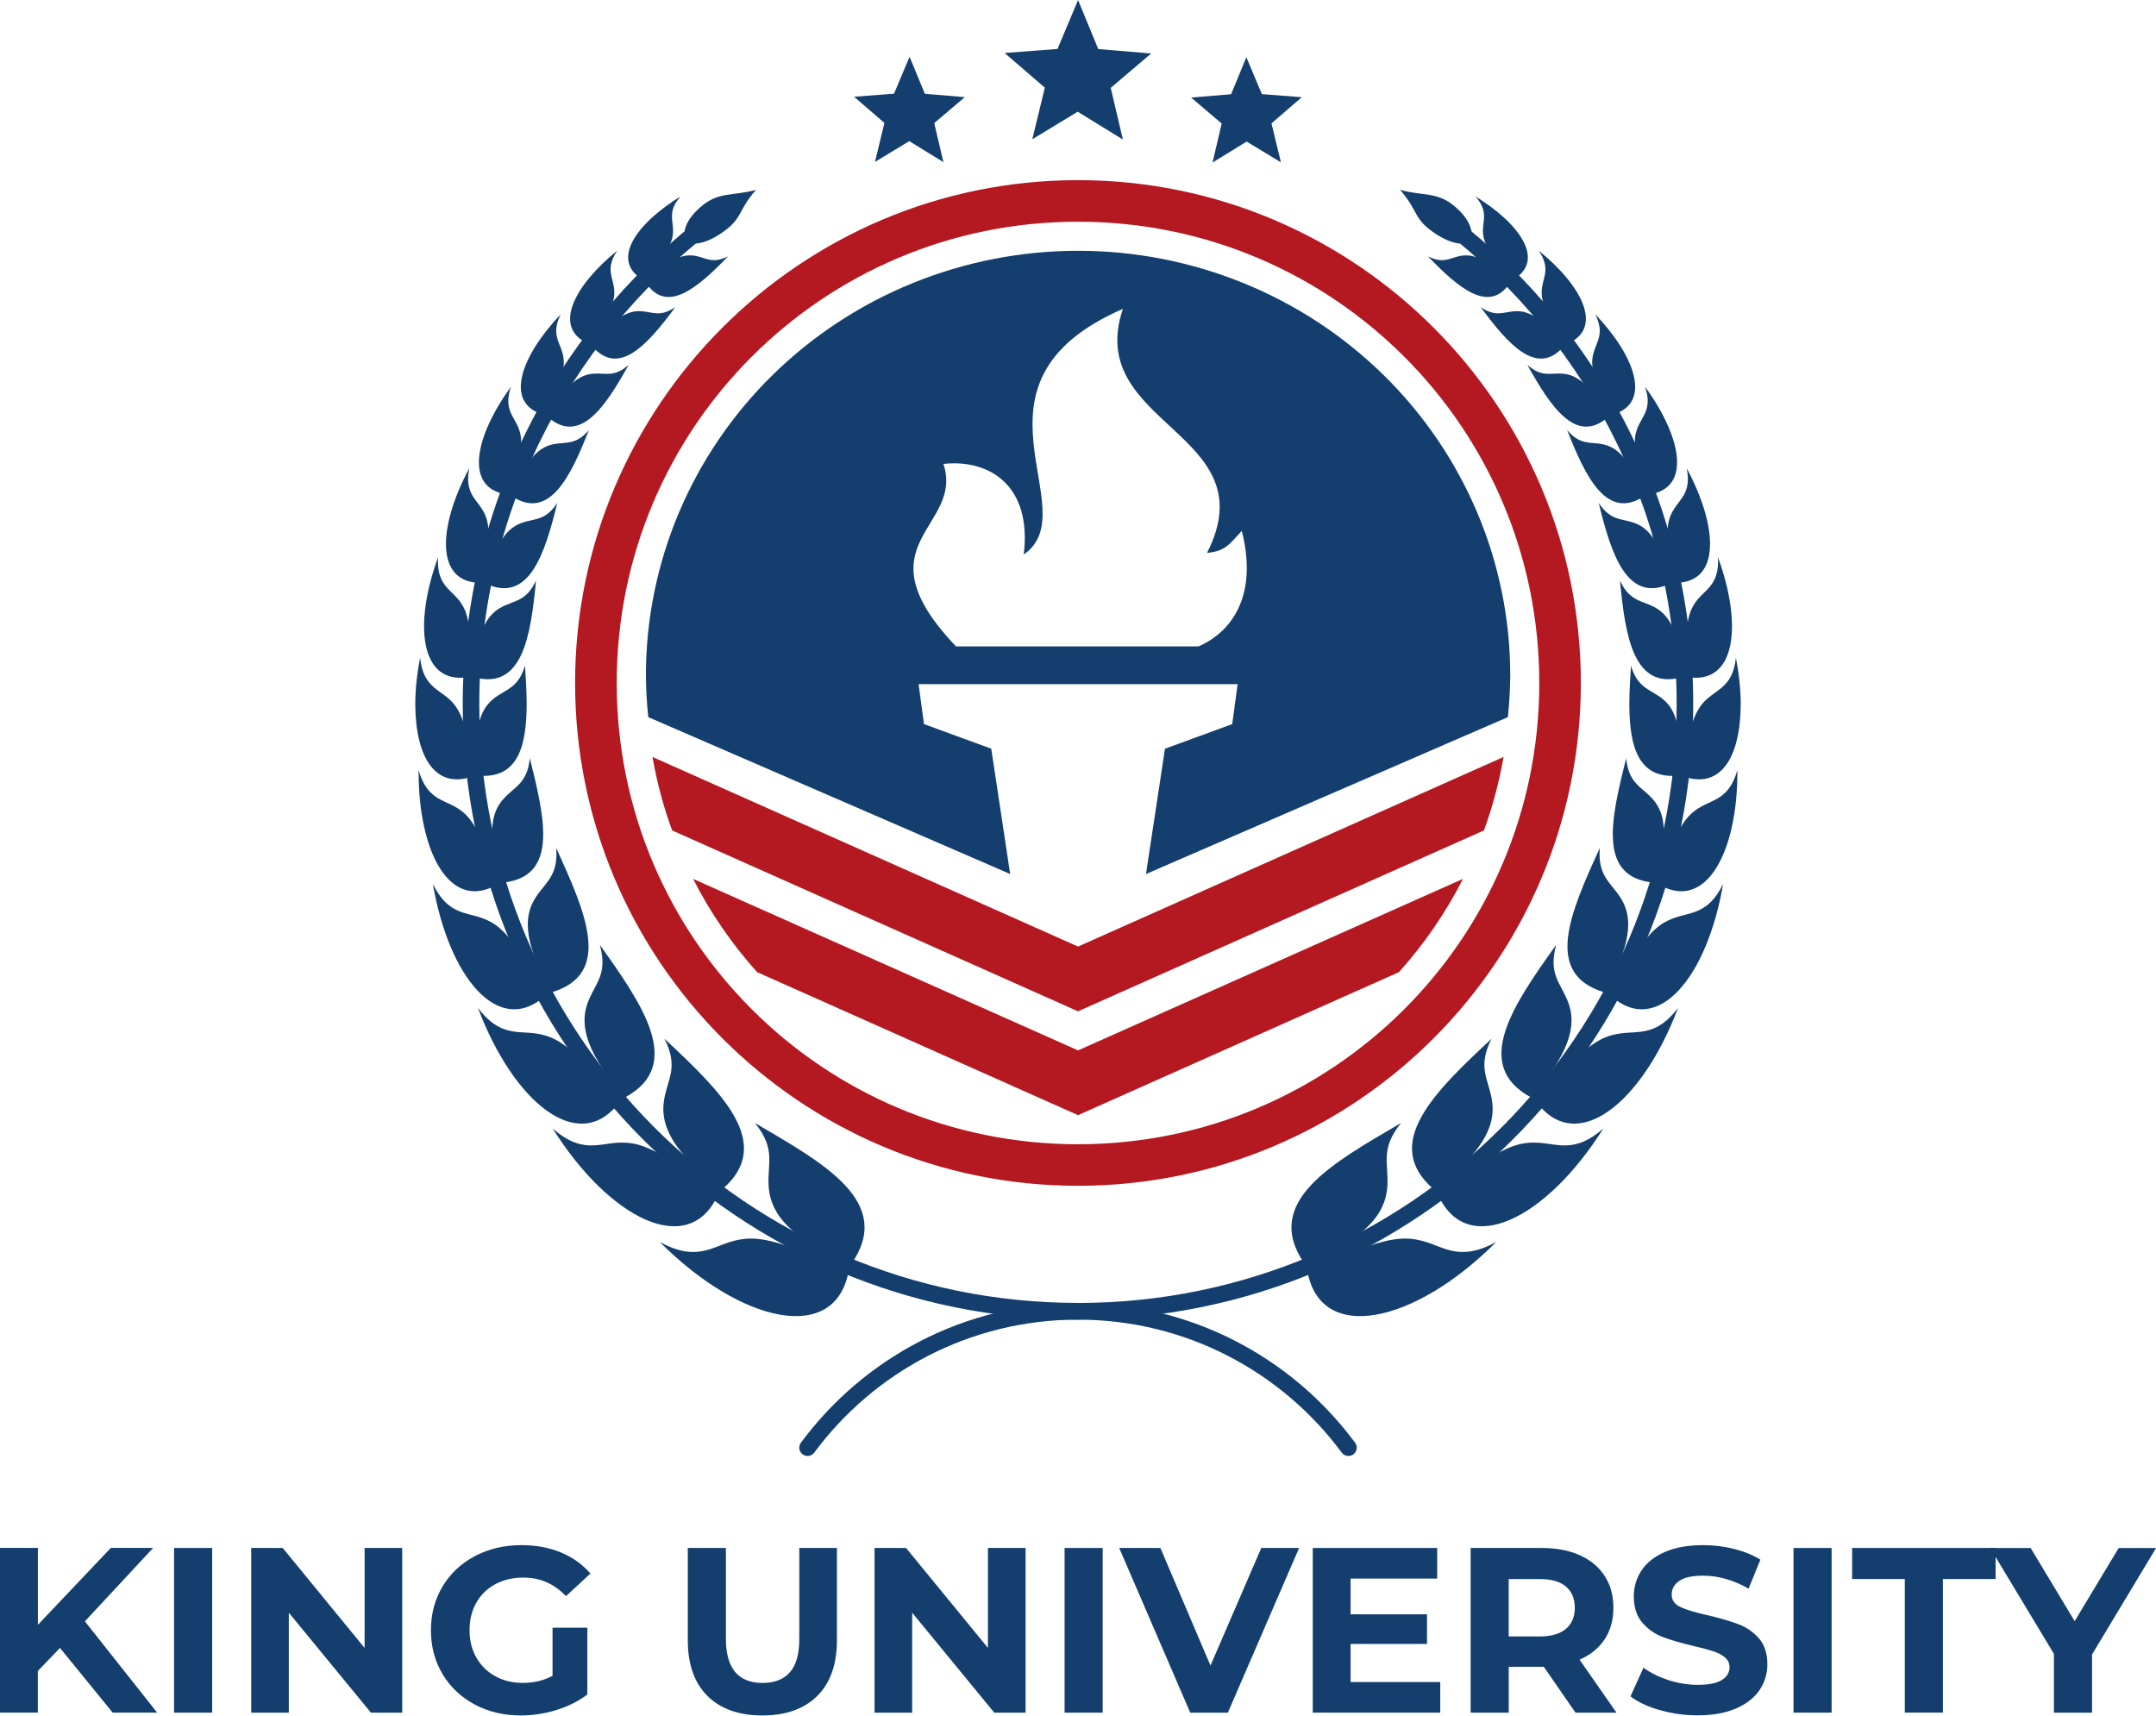
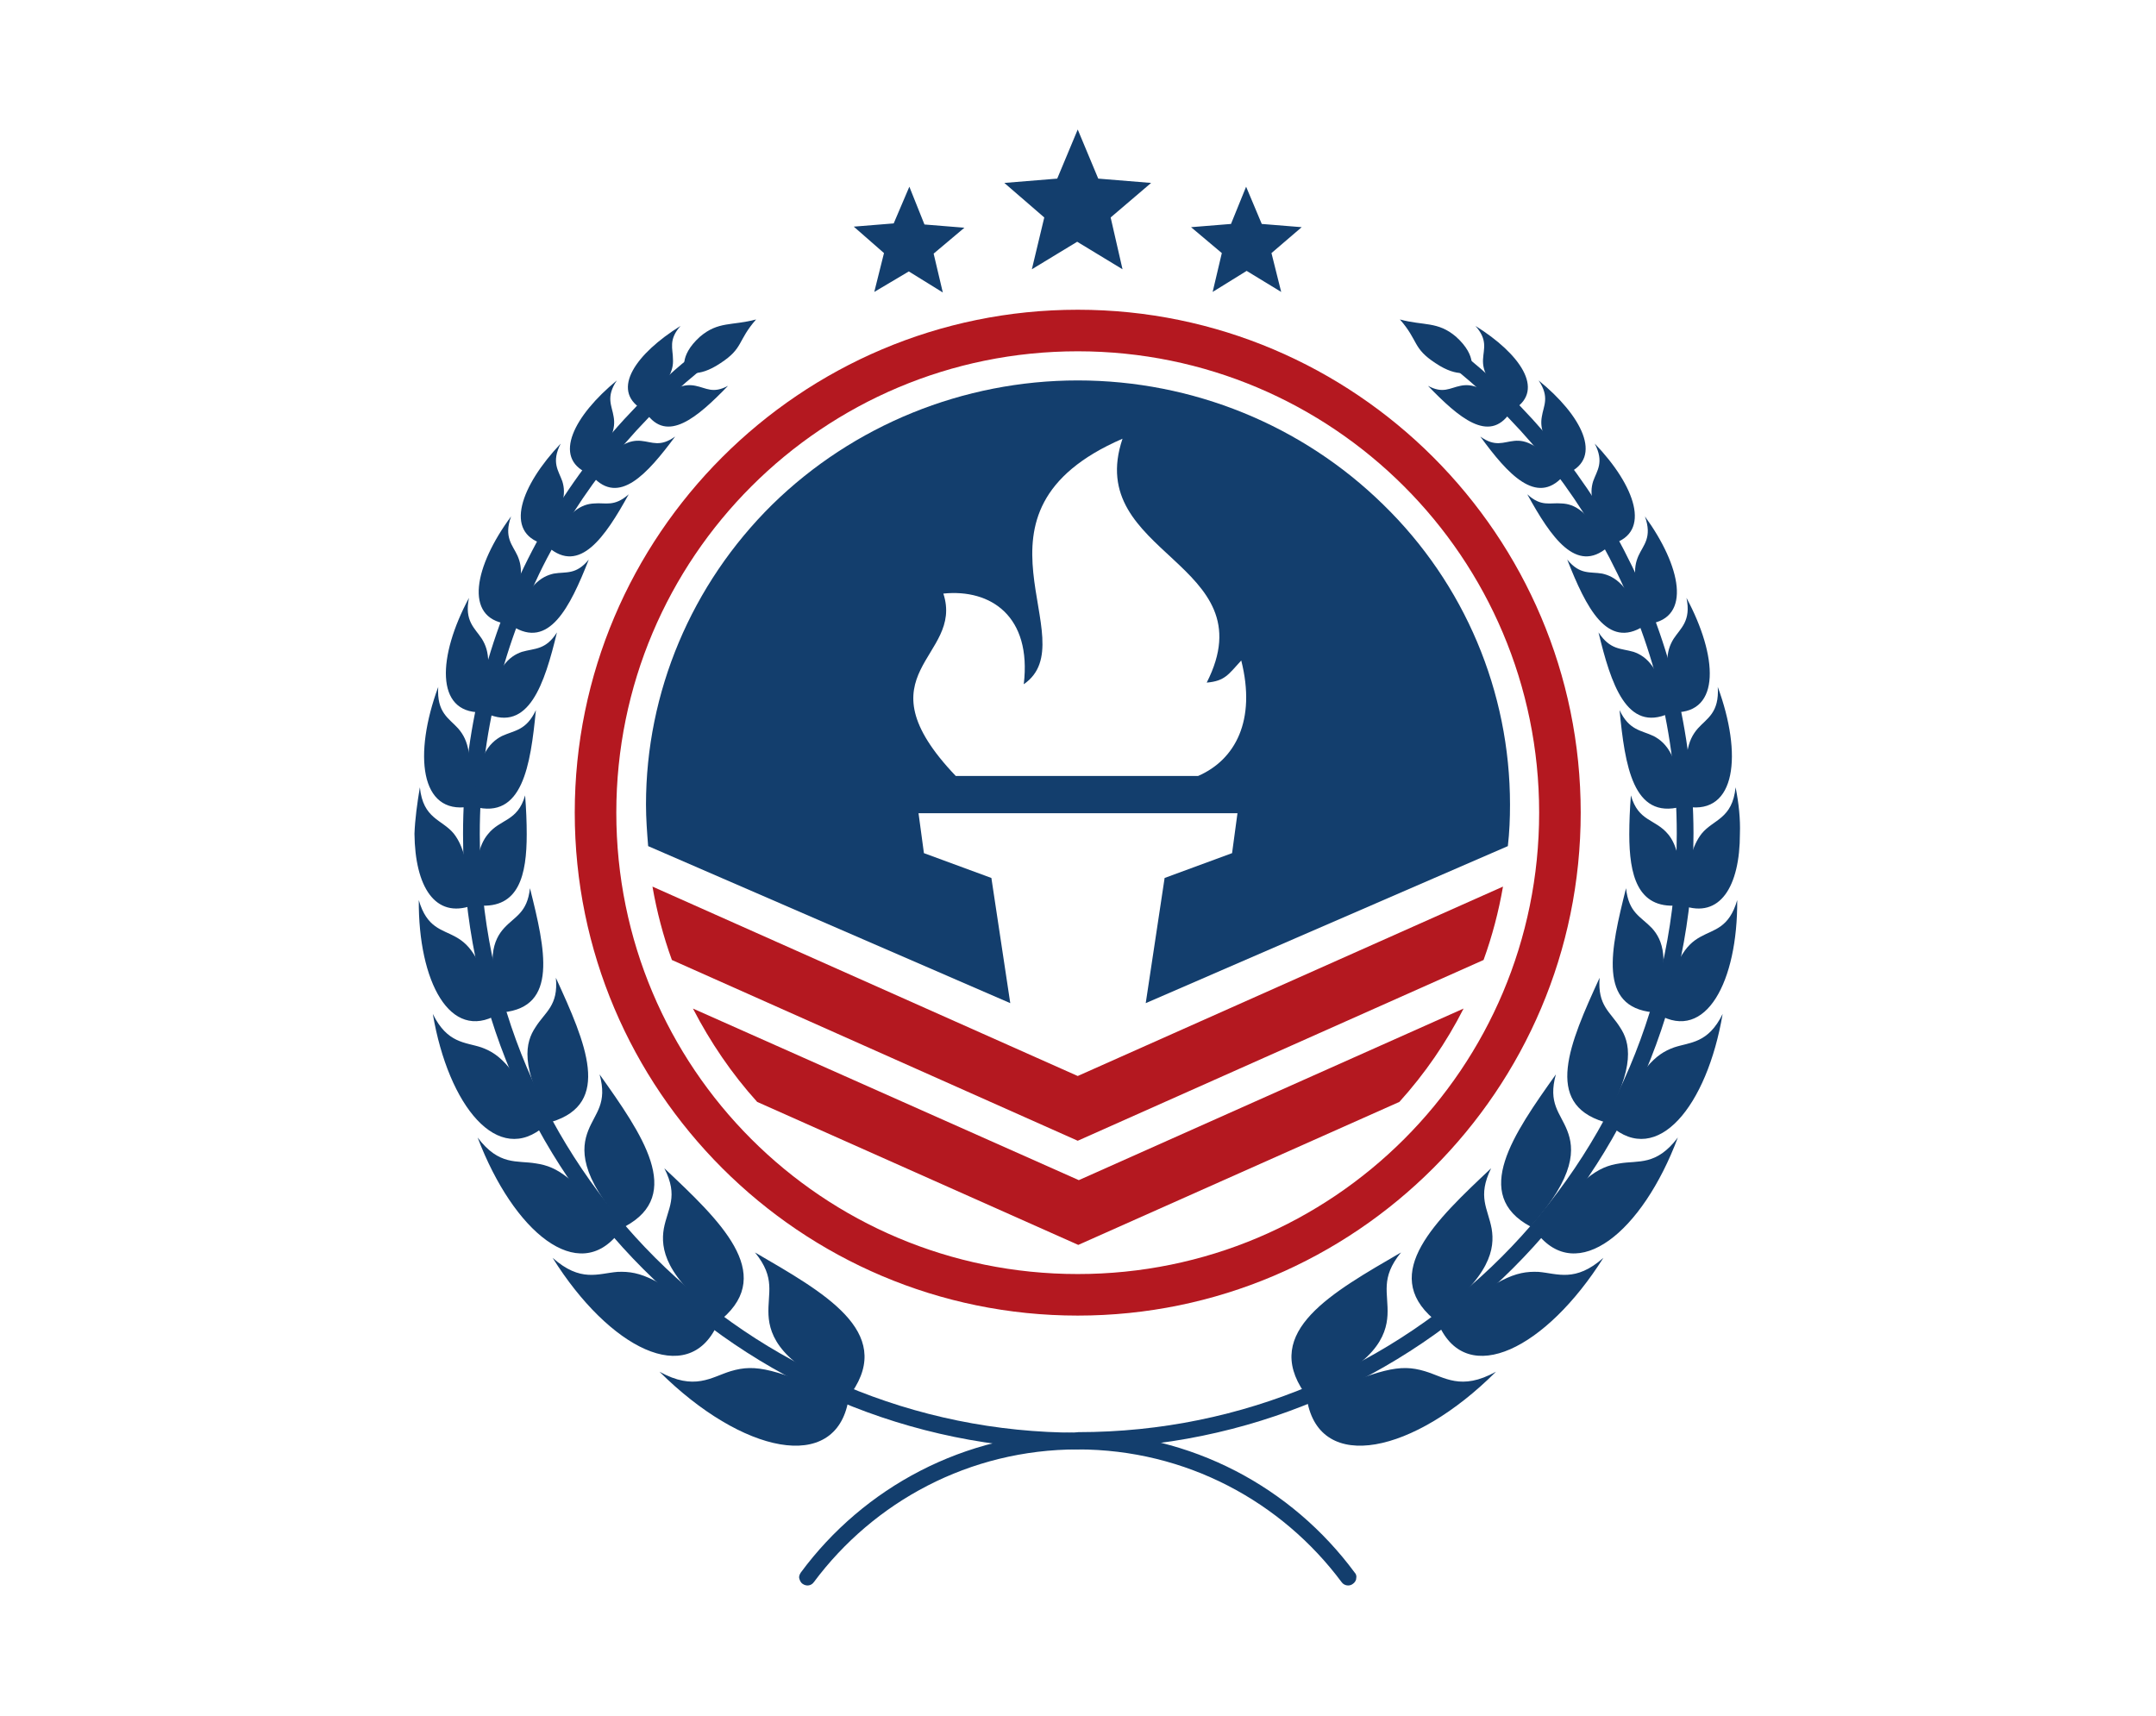
- <svg xmlns="http://www.w3.org/2000/svg" id="Layer_1" data-name="Layer 1" width="399.45" height="317.86" viewBox="0 0 399.45 317.86">
+ <svg xmlns="http://www.w3.org/2000/svg" version="1.1" id="Layer_1" x="0px" y="0px" width="399.5px" height="317.9px" viewBox="0 0 399.5 317.9" style="enable-background:new 0 0 399.5 317.9;" xml:space="preserve">
+   <style type="text/css">
+ 	.st0{fill:#133E6D;}
+ 	.st1{fill:#B41820;}
+ </style>
  <g>
-     <path d="M133.85,38.02c-.4-.07-.82,.03-1.15,.27-28.47,20.73-46.97,54.32-46.97,92.22,0,62.94,51.05,114,113.99,114,.41,0,.8-.16,1.09-.45,.29-.29,.45-.68,.45-1.09,0-.41-.16-.8-.45-1.1-.29-.29-.68-.45-1.1-.45-61.28,0-110.91-49.65-110.91-110.92,0-36.9,17.99-69.57,45.7-89.73,.69-.5,.84-1.46,.34-2.15-.24-.33-.6-.55-1-.61h0Zm0,0" style="fill: #133e6d;" />
-     <path d="M140.06,35.18c-3.53,4.03-2.33,5.32-6.59,8.14-4.34,2.87-6.46,1.5-6.46,1.5,0,0-1.43-2.73,2.66-6.36,3.42-3.04,5.95-2.06,10.39-3.28h0Zm-5.17,12.31c-5.67,5.91-11.32,10.67-15.16,4.98,4.71-5.12,7.33-5.42,9.21-5.04,1.94,.39,3.12,1.5,5.95,.06h0Zm-8.79-11.1c-2.33,2.62-1.45,4.24-1.4,6.15,.06,2.12-.74,4.17-5.75,9.18-5.82-3.56-1.05-10.3,7.15-15.33h0Zm-.98,20.51c-5.15,7.02-10.42,12.85-15.29,7.39,4.24-6.08,6.97-6.76,9.01-6.62,2.1,.14,3.5,1.14,6.29-.77h0Zm-10.77-10.44c-2.09,3.09-.94,4.68-.62,6.68,.36,2.23-.19,4.5-4.77,10.51-6.65-2.93-2.58-10.74,5.39-17.2h0Zm2.13,21.12c-4.41,7.99-9.07,14.76-14.89,9.76,3.56-6.9,6.32-7.98,8.46-8.11,2.2-.14,3.8,.72,6.43-1.64h0Zm-12.57-9.38c-1.77,3.5-.35,5,.26,7.04,.68,2.28,.4,4.69-3.52,11.58-7.32-2.12-4.17-10.82,3.27-18.62h0Zm5.19,21.5c-3.51,8.95-7.38,16.67-14.2,12.29,2.72-7.74,5.47-9.25,7.69-9.69,2.29-.45,4.07,.23,6.51-2.6h0Zm-14.41-8.08c-1.37,3.92,.32,5.31,1.24,7.35,1.03,2.31,1.07,4.85-2.03,12.64-7.96-1.15-5.96-10.73,.8-19.99h0Zm8.56,21.56c-2.31,9.53-5.25,18.55-13.09,15.03,1.63-8.57,4.34-10.58,6.61-11.36,2.35-.81,4.32-.36,6.48-3.67h0Zm-16.3-6.42c-.89,4.35,1.11,5.57,2.37,7.59,1.44,2.31,1.82,4.93-.21,13.64-8.55,.05-7.98-10.4-2.16-21.23h0Zm12.36,20.83c-.98,10.3-2.51,20.28-11.39,17.92,.25-9.34,2.83-11.89,5.11-13.07,2.37-1.23,4.5-1.04,6.28-4.85h0Zm-18.15-4.32c-.29,4.76,2.02,5.77,3.67,7.7,1.91,2.25,2.66,4.9,2.01,14.48-9.03,1.52-10.25-9.7-5.68-22.18h0Zm16.11,20.06c.17,2.49,.3,4.96,.31,7.18-.04,7.46-1.45,13.84-8.93,13.21-1.15-7.68,.25-11.44,1.73-13.21,2.35-2.83,5.48-2.25,6.89-7.18h0Zm-19.43-1.46c.56,5.85,4.11,5.85,6.3,8.64,1.72,2.19,2.58,5.33,3.45,13.34-6.92,2.47-10.6-3.5-10.65-13.34,0-2.75,.32-5.68,.9-8.64h0Zm20.32,18.64c2.9,11.5,5.24,21.98-5.01,23.03-3.44-9.84-1.7-13.53,.24-15.63,2.03-2.2,4.3-2.78,4.77-7.4h0Zm-20.59,2.23c1.49,5.18,4.34,5.37,6.79,6.77,2.89,1.65,4.65,4.12,7.76,14.37-8.75,5.13-14.65-6-14.56-21.14h0Zm25.48,14.39c5.56,12.17,10.44,23.31-.8,26.73-6-10.26-4.78-14.77-3.04-17.52,1.82-2.88,4.25-3.98,3.84-9.21h0Zm-22.83,6.69c2.7,5.54,5.96,5.18,8.98,6.25,3.62,1.27,6.02,3.66,11.76,14.5-8.66,7.65-17.82-3.57-20.75-20.75h0Zm30.92,11.27c7.93,11.09,15.68,22.29,4.68,28.24-8.47-9.48-8.11-14.52-6.84-17.77,1.33-3.41,3.66-5.06,2.16-10.47h0Zm-22.59,11.66c3.97,5.29,7.34,4.25,10.75,4.75,4.11,.6,7.04,2.61,15.4,12.79-7.45,9.85-19.53,.04-26.15-17.54h0Zm34.57,5.73c10.34,9.68,20.58,19.38,10.73,27.86-10.74-7.79-11.41-13.08-10.79-16.67,.65-3.78,2.7-5.94,.06-11.18h0Zm-20.73,16.61c5.2,4.62,8.45,2.85,12.04,2.65,4.41-.25,7.7,1.22,18.53,9.77-5.41,11.7-20.03,4.36-30.57-12.42h0Zm37.48-1.01c12.7,7.45,25.79,14.58,17.93,26.01-13.24-5.12-15.18-10.56-15.4-14.43-.23-4.09,1.38-6.77-2.53-11.58h0Zm-17.62,22.05c6.54,3.63,9.55,1,13.22-.07,4.66-1.36,8.15-.54,21.77,5.4-2.4,13.59-19.78,9.91-34.99-5.32h0Zm0,0" style="fill: #133e6d;" />
-     <path d="M266.75,38.29c-.33-.24-.75-.34-1.15-.28-.41,.06-.77,.29-1.01,.62-.5,.69-.35,1.65,.34,2.15,27.7,20.17,45.71,52.84,45.71,89.73,0,61.28-49.65,110.92-110.92,110.92-.41,0-.8,.16-1.09,.45-.29,.29-.45,.68-.45,1.09,0,.85,.69,1.53,1.53,1.53,62.94,0,114-51.06,114-114,0-37.9-18.5-71.5-46.97-92.22h0Zm0,0" style="fill: #133e6d;" />
-     <path d="M259.39,35.18c3.53,4.03,2.33,5.32,6.59,8.14,4.34,2.87,6.46,1.5,6.46,1.5,0,0,1.43-2.73-2.66-6.36-3.42-3.04-5.95-2.06-10.39-3.28h0Zm5.17,12.31c5.67,5.91,11.32,10.67,15.16,4.98-4.71-5.12-7.33-5.42-9.21-5.04-1.93,.39-3.12,1.5-5.95,.06h0Zm8.79-11.1c2.33,2.62,1.45,4.24,1.4,6.15-.06,2.12,.74,4.17,5.75,9.18,5.82-3.56,1.05-10.3-7.15-15.33h0Zm.98,20.51c5.15,7.02,10.42,12.85,15.29,7.39-4.24-6.08-6.97-6.76-9.01-6.62-2.1,.14-3.5,1.14-6.29-.77h0Zm10.77-10.44c2.09,3.09,.94,4.68,.62,6.68-.36,2.23,.19,4.5,4.77,10.51,6.65-2.93,2.58-10.74-5.39-17.2h0Zm-2.13,21.12c4.41,7.99,9.07,14.76,14.89,9.76-3.56-6.9-6.32-7.98-8.46-8.11-2.2-.14-3.8,.72-6.43-1.64h0Zm12.57-9.38c1.76,3.5,.35,5-.26,7.04-.68,2.28-.4,4.69,3.52,11.58,7.32-2.12,4.17-10.82-3.27-18.62h0Zm-5.19,21.5c3.51,8.95,7.38,16.67,14.2,12.29-2.72-7.74-5.47-9.25-7.69-9.69-2.29-.45-4.08,.23-6.51-2.6h0Zm14.41-8.08c1.37,3.92-.32,5.31-1.24,7.35-1.03,2.31-1.07,4.85,2.03,12.64,7.96-1.15,5.96-10.73-.79-19.99h0Zm-8.56,21.56c2.31,9.53,5.25,18.55,13.09,15.03-1.63-8.57-4.34-10.58-6.61-11.36-2.35-.81-4.32-.36-6.48-3.67h0Zm16.3-6.42c.89,4.35-1.11,5.57-2.37,7.59-1.44,2.31-1.82,4.93,.21,13.64,8.55,.05,7.98-10.4,2.16-21.23h0Zm-12.36,20.83c.98,10.3,2.51,20.28,11.39,17.92-.25-9.34-2.83-11.89-5.11-13.07-2.37-1.23-4.5-1.04-6.28-4.85h0Zm18.15-4.32c.29,4.76-2.02,5.77-3.67,7.7-1.91,2.25-2.66,4.9-2,14.48,9.03,1.52,10.25-9.7,5.68-22.18h0Zm-16.11,20.06c-.17,2.49-.3,4.96-.31,7.18,.04,7.46,1.45,13.84,8.92,13.21,1.16-7.68-.25-11.44-1.73-13.21-2.35-2.83-5.48-2.25-6.89-7.18h0Zm19.43-1.46c-.56,5.85-4.11,5.85-6.3,8.64-1.72,2.19-2.58,5.33-3.45,13.34,6.92,2.47,10.6-3.5,10.65-13.34,0-2.75-.32-5.68-.9-8.64h0Zm-20.32,18.64c-2.9,11.5-5.24,21.98,5.01,23.03,3.44-9.84,1.7-13.53-.24-15.63-2.03-2.2-4.31-2.78-4.77-7.4h0Zm20.59,2.23c-1.49,5.18-4.34,5.37-6.79,6.77-2.89,1.65-4.65,4.12-7.76,14.37,8.75,5.13,14.65-6,14.56-21.14h0Zm-25.48,14.39c-5.56,12.17-10.44,23.31,.8,26.73,6-10.26,4.78-14.77,3.04-17.52-1.82-2.88-4.25-3.98-3.84-9.21h0Zm22.83,6.69c-2.7,5.54-5.96,5.18-8.98,6.25-3.62,1.27-6.02,3.66-11.76,14.5,8.66,7.65,17.82-3.57,20.75-20.75h0Zm-30.92,11.27c-7.93,11.09-15.68,22.29-4.67,28.24,8.47-9.48,8.11-14.52,6.84-17.77-1.33-3.41-3.66-5.06-2.16-10.47h0Zm22.59,11.66c-3.97,5.29-7.34,4.25-10.75,4.75-4.11,.6-7.04,2.61-15.4,12.79,7.45,9.85,19.53,.04,26.15-17.54h0Zm-34.57,5.73c-10.34,9.68-20.58,19.38-10.73,27.86,10.74-7.79,11.41-13.08,10.79-16.67-.65-3.78-2.7-5.94-.06-11.18h0Zm20.73,16.61c-5.19,4.62-8.45,2.85-12.04,2.65-4.41-.25-7.7,1.22-18.53,9.77,5.41,11.7,20.03,4.36,30.57-12.42h0Zm-37.48-1.01c-12.7,7.45-25.79,14.58-17.93,26.01,13.24-5.12,15.18-10.56,15.4-14.43,.23-4.09-1.38-6.77,2.53-11.58h0Zm17.62,22.05c-6.54,3.63-9.55,1-13.22-.07-4.66-1.36-8.15-.54-21.77,5.4,2.4,13.59,19.78,9.91,34.99-5.32h0Zm0,0" style="fill: #133e6d;" />
-     <path d="M199.72,241.44c-21.03,0-39.71,10.18-51.33,25.88-.24,.33-.35,.74-.29,1.15,.06,.41,.28,.77,.61,1.01,.68,.5,1.64,.36,2.15-.32,11.07-14.95,28.82-24.64,48.86-24.64s37.8,9.7,48.87,24.64c.51,.68,1.47,.82,2.15,.32,.33-.24,.55-.61,.61-1.01,.06-.41-.04-.82-.29-1.15-11.63-15.7-30.3-25.88-51.33-25.88h0Zm0,0" style="fill: #133e6d;" />
-     <path d="M199.74,0l-3.81,9.07-9.8,.75,7.45,6.42-2.32,9.56,8.41-5.1,8.37,5.15-2.25-9.57,7.49-6.37-9.8-.82-3.75-9.1Zm-31.22,10.51l-2.88,6.85-7.4,.57,5.62,4.85-1.75,7.22,6.35-3.85,6.33,3.89-1.7-7.23,5.66-4.81-7.4-.62-2.83-6.87Zm62.4,.08l-2.83,6.87-7.4,.62,5.66,4.81-1.7,7.23,6.32-3.89,6.35,3.85-1.75-7.22,5.62-4.85-7.4-.57-2.88-6.85Zm0,0" style="fill: #133e6d;" />
-     <path d="M120.89,140.27c.81,4.63,2.02,9.18,3.63,13.6l75.21,33.52,75.21-33.52c1.61-4.42,2.82-8.97,3.63-13.61l-78.84,35.13-78.84-35.13Zm7.52,22.58c3.18,6.25,7.17,12.06,11.86,17.28l59.46,26.5,59.46-26.5c4.69-5.22,8.68-11.02,11.86-17.28l-71.32,31.78-71.32-31.78Zm0,0" style="fill: #b41820;" />
-     <path d="M199.73,46.47c-21.23,0-41.6,8.29-56.61,23.04-15.01,14.76-23.45,34.77-23.45,55.63,.02,2.58,.16,5.17,.44,7.74l67.05,29.07-3.51-23.22-12.46-4.56-1-7.4h59.11l-1,7.4-12.46,4.56-3.52,23.22,67.05-29.07c.27-2.57,.42-5.15,.44-7.74,0-20.87-8.44-40.88-23.45-55.63-15.01-14.75-35.38-23.04-56.61-23.04h0Zm8.31,10.77c-7.29,21.62,26.99,22.81,15.59,45.21,3.41-.34,4.04-1.5,6.44-4.08,2.84,11.1-1.11,18.36-8,21.4h-44.95c-18.33-19.24,1.6-21.91-2.33-33.81,8.75-.94,16.43,4.23,14.88,16.79,11.95-8.22-13.24-31.75,18.37-45.52h0Zm0,0" style="fill: #133e6d;" />
-     <path d="M199.72,33.38c-51.41,0-93.17,41.76-93.17,93.17s41.76,93.17,93.17,93.17,93.17-41.76,93.17-93.17-41.76-93.17-93.17-93.17h0Zm0,7.7c47.25,0,85.47,38.22,85.47,85.47s-38.22,85.47-85.47,85.47-85.46-38.22-85.46-85.47,38.21-85.47,85.46-85.47h0Zm0,0" style="fill: #b41820;" />
-   </g>
-   <g>
-     <path d="M11.11,305.35l-4.1,4.27v7.71H0v-30.51H7.02v14.25l13.51-14.25h7.84l-12.64,13.6,13.38,16.91h-8.24l-9.76-11.98Z" style="fill: #133e6d;" />
-     <path d="M32.25,286.83h7.06v30.51h-7.06v-30.51Z" style="fill: #133e6d;" />
-     <path d="M74.52,286.83v30.51h-5.8l-15.21-18.52v18.52h-6.97v-30.51h5.84l15.17,18.52v-18.52h6.97Z" style="fill: #133e6d;" />
-     <path d="M102.37,301.6h6.45v12.38c-1.66,1.25-3.57,2.21-5.75,2.88-2.18,.67-4.37,1-6.58,1-3.17,0-6.01-.68-8.54-2.03-2.53-1.35-4.51-3.22-5.95-5.62-1.44-2.4-2.16-5.11-2.16-8.13s.72-5.73,2.16-8.13c1.44-2.4,3.44-4.27,5.99-5.62,2.56-1.35,5.43-2.03,8.63-2.03,2.67,0,5.1,.45,7.28,1.35,2.18,.9,4.01,2.21,5.49,3.92l-4.53,4.18c-2.18-2.29-4.81-3.44-7.89-3.44-1.95,0-3.68,.41-5.19,1.22-1.51,.81-2.69,1.96-3.53,3.44-.84,1.48-1.26,3.18-1.26,5.1s.42,3.57,1.26,5.06c.84,1.48,2.01,2.64,3.51,3.46,1.5,.83,3.2,1.24,5.12,1.24,2.03,0,3.86-.44,5.49-1.31v-8.93Z" style="fill: #133e6d;" />
-     <path d="M131.07,314.24c-2.43-2.41-3.64-5.85-3.64-10.33v-17.08h7.06v16.82c0,5.46,2.27,8.19,6.8,8.19,2.21,0,3.89-.66,5.06-1.98,1.16-1.32,1.74-3.39,1.74-6.21v-16.82h6.97v17.08c0,4.47-1.21,7.92-3.64,10.33-2.43,2.41-5.82,3.62-10.18,3.62s-7.75-1.21-10.18-3.62Z" style="fill: #133e6d;" />
-     <path d="M190.01,286.83v30.51h-5.8l-15.21-18.52v18.52h-6.97v-30.51h5.84l15.17,18.52v-18.52h6.97Z" style="fill: #133e6d;" />
-     <path d="M197.24,286.83h7.06v30.51h-7.06v-30.51Z" style="fill: #133e6d;" />
-     <path d="M240.69,286.83l-13.2,30.51h-6.97l-13.16-30.51h7.63l9.28,21.79,9.41-21.79h7.02Z" style="fill: #133e6d;" />
-     <path d="M266.84,311.67v5.67h-23.62v-30.51h23.05v5.67h-16.04v6.62h14.16v5.49h-14.16v7.06h16.6Z" style="fill: #133e6d;" />
-     <path d="M291.9,317.34l-5.88-8.5h-6.49v8.5h-7.06v-30.51h13.2c2.7,0,5.05,.45,7.04,1.35,1.99,.9,3.52,2.18,4.6,3.84,1.07,1.66,1.61,3.62,1.61,5.88s-.54,4.22-1.63,5.86c-1.09,1.64-2.64,2.9-4.64,3.77l6.84,9.81h-7.58Zm-1.79-23.38c-1.1-.92-2.72-1.37-4.84-1.37h-5.75v10.63h5.75c2.12,0,3.73-.46,4.84-1.39,1.1-.93,1.66-2.24,1.66-3.92s-.55-3.03-1.66-3.94Z" style="fill: #133e6d;" />
-     <path d="M307.52,316.88c-2.25-.65-4.06-1.5-5.43-2.55l2.4-5.32c1.31,.96,2.86,1.73,4.66,2.31,1.8,.58,3.6,.87,5.4,.87,2,0,3.49-.3,4.45-.89,.96-.6,1.44-1.39,1.44-2.38,0-.73-.28-1.33-.85-1.81-.57-.48-1.29-.86-2.18-1.15-.89-.29-2.09-.61-3.6-.96-2.32-.55-4.23-1.1-5.71-1.66-1.48-.55-2.75-1.44-3.81-2.66-1.06-1.22-1.59-2.85-1.59-4.88,0-1.77,.48-3.38,1.44-4.82,.96-1.44,2.4-2.58,4.34-3.42,1.93-.84,4.29-1.26,7.08-1.26,1.95,0,3.85,.23,5.71,.7,1.86,.47,3.49,1.13,4.88,2l-2.18,5.36c-2.82-1.6-5.64-2.4-8.45-2.4-1.98,0-3.44,.32-4.38,.96-.94,.64-1.42,1.48-1.42,2.53s.54,1.82,1.63,2.33c1.09,.51,2.75,1.01,4.99,1.5,2.32,.55,4.23,1.1,5.71,1.66,1.48,.55,2.75,1.42,3.81,2.61,1.06,1.19,1.59,2.8,1.59,4.84,0,1.74-.49,3.33-1.46,4.77-.97,1.44-2.43,2.58-4.38,3.42-1.95,.84-4.31,1.26-7.1,1.26-2.41,0-4.74-.33-6.99-.98Z" style="fill: #133e6d;" />
-     <path d="M332.29,286.83h7.06v30.51h-7.06v-30.51Z" style="fill: #133e6d;" />
-     <path d="M352.91,292.58h-9.76v-5.75h26.58v5.75h-9.76v24.75h-7.06v-24.75Z" style="fill: #133e6d;" />
-     <path d="M387.6,306.53v10.81h-7.06v-10.89l-11.81-19.61h7.5l8.15,13.55,8.15-13.55h6.93l-11.85,19.7Z" style="fill: #133e6d;" />
+     <path class="st0" d="M133.9,62.1c-0.4-0.1-0.8,0-1.1,0.3c-28.5,20.7-47,54.3-47,92.2c0,62.9,51.1,114,114,114   c0.4,0,0.8-0.2,1.1-0.4c0.3-0.3,0.4-0.7,0.4-1.1s-0.2-0.8-0.4-1.1c-0.3-0.3-0.7-0.5-1.1-0.5c-61.3,0-110.9-49.6-110.9-110.9   c0-36.9,18-69.6,45.7-89.7c0.7-0.5,0.8-1.5,0.3-2.2C134.6,62.3,134.2,62.1,133.9,62.1L133.9,62.1L133.9,62.1z" />
+     <path class="st0" d="M140.1,59.2c-3.5,4-2.3,5.3-6.6,8.1c-4.3,2.9-6.5,1.5-6.5,1.5s-1.4-2.7,2.7-6.4   C133.1,59.5,135.6,60.4,140.1,59.2L140.1,59.2z M134.9,71.5c-5.7,5.9-11.3,10.7-15.2,5c4.7-5.1,7.3-5.4,9.2-5   C130.9,71.9,132.1,73,134.9,71.5L134.9,71.5z M126.1,60.4c-2.3,2.6-1.4,4.2-1.4,6.2c0.1,2.1-0.7,4.2-5.8,9.2   C113.1,72.2,117.9,65.5,126.1,60.4L126.1,60.4z M125.1,80.9c-5.2,7-10.4,12.8-15.3,7.4c4.2-6.1,7-6.8,9-6.6   C120.9,81.9,122.3,82.9,125.1,80.9L125.1,80.9L125.1,80.9z M114.3,70.5c-2.1,3.1-0.9,4.7-0.6,6.7c0.4,2.2-0.2,4.5-4.8,10.5   C102.3,84.8,106.4,77,114.3,70.5L114.3,70.5L114.3,70.5z M116.5,91.6c-4.4,8-9.1,14.8-14.9,9.8c3.6-6.9,6.3-8,8.5-8.1   C112.2,93.1,113.8,94,116.5,91.6L116.5,91.6L116.5,91.6z M103.9,82.2c-1.8,3.5-0.4,5,0.3,7c0.7,2.3,0.4,4.7-3.5,11.6   C93.3,98.7,96.5,90,103.9,82.2L103.9,82.2L103.9,82.2z M109.1,103.7c-3.5,8.9-7.4,16.7-14.2,12.3c2.7-7.7,5.5-9.2,7.7-9.7   C104.9,105.9,106.7,106.6,109.1,103.7C109.1,103.7,109.1,103.7,109.1,103.7z M94.7,95.7c-1.4,3.9,0.3,5.3,1.2,7.3   c1,2.3,1.1,4.8-2,12.6C85.9,114.5,87.9,104.9,94.7,95.7L94.7,95.7L94.7,95.7z M103.2,117.2c-2.3,9.5-5.2,18.6-13.1,15   c1.6-8.6,4.3-10.6,6.6-11.4C99.1,120.1,101.1,120.5,103.2,117.2C103.2,117.2,103.2,117.2,103.2,117.2z M86.9,110.8   c-0.9,4.3,1.1,5.6,2.4,7.6c1.4,2.3,1.8,4.9-0.2,13.6C80.6,132.1,81.1,121.6,86.9,110.8L86.9,110.8z M99.3,131.6   c-1,10.3-2.5,20.3-11.4,17.9c0.2-9.3,2.8-11.9,5.1-13.1C95.4,135.3,97.5,135.4,99.3,131.6L99.3,131.6z M81.2,127.3   c-0.3,4.8,2,5.8,3.7,7.7c1.9,2.2,2.7,4.9,2,14.5C77.8,151,76.6,139.8,81.2,127.3L81.2,127.3z M97.3,147.4c0.2,2.5,0.3,5,0.3,7.2   c0,7.5-1.4,13.8-8.9,13.2c-1.2-7.7,0.2-11.4,1.7-13.2C92.7,151.7,95.9,152.3,97.3,147.4L97.3,147.4z M77.8,145.9   c0.6,5.9,4.1,5.9,6.3,8.6c1.7,2.2,2.6,5.3,3.4,13.3c-6.9,2.5-10.6-3.5-10.7-13.3C76.9,151.8,77.3,148.9,77.8,145.9L77.8,145.9z    M98.2,164.6c2.9,11.5,5.2,22-5,23c-3.4-9.8-1.7-13.5,0.2-15.6C95.4,169.8,97.7,169.2,98.2,164.6C98.2,164.6,98.2,164.6,98.2,164.6   z M77.6,166.8c1.5,5.2,4.3,5.4,6.8,6.8c2.9,1.6,4.7,4.1,7.8,14.4C83.4,193.1,77.5,181.9,77.6,166.8L77.6,166.8L77.6,166.8z    M103,181.2c5.6,12.2,10.4,23.3-0.8,26.7c-6-10.3-4.8-14.8-3-17.5C101,187.5,103.5,186.4,103,181.2L103,181.2L103,181.2z    M80.2,187.9c2.7,5.5,6,5.2,9,6.2c3.6,1.3,6,3.7,11.8,14.5C92.3,216.3,83.1,205,80.2,187.9L80.2,187.9L80.2,187.9z M111.1,199.1   c7.9,11.1,15.7,22.3,4.7,28.2c-8.5-9.5-8.1-14.5-6.8-17.8C110.3,206.2,112.6,204.5,111.1,199.1L111.1,199.1z M88.5,210.8   c4,5.3,7.3,4.2,10.8,4.8c4.1,0.6,7,2.6,15.4,12.8C107.2,238.2,95.2,228.4,88.5,210.8L88.5,210.8z M123.1,216.5   c10.3,9.7,20.6,19.4,10.7,27.9c-10.7-7.8-11.4-13.1-10.8-16.7C123.7,223.9,125.8,221.8,123.1,216.5L123.1,216.5L123.1,216.5z    M102.4,233.1c5.2,4.6,8.4,2.9,12,2.6c4.4-0.2,7.7,1.2,18.5,9.8C127.5,257.3,112.9,249.9,102.4,233.1   C102.4,233.1,102.4,233.1,102.4,233.1z M139.9,232.1c12.7,7.4,25.8,14.6,17.9,26c-13.2-5.1-15.2-10.6-15.4-14.4   C142.2,239.6,143.8,236.9,139.9,232.1L139.9,232.1z M122.2,254.2c6.5,3.6,9.6,1,13.2-0.1c4.7-1.4,8.1-0.5,21.8,5.4   C154.8,273.1,137.5,269.4,122.2,254.2L122.2,254.2L122.2,254.2z" />
+     <path class="st0" d="M266.8,62.3c-0.3-0.2-0.8-0.3-1.1-0.3c-0.4,0.1-0.8,0.3-1,0.6c-0.5,0.7-0.4,1.7,0.3,2.2   c27.7,20.2,45.7,52.8,45.7,89.7c0,61.3-49.6,110.9-110.9,110.9c-0.4,0-0.8,0.2-1.1,0.4c-0.3,0.3-0.4,0.7-0.4,1.1   c0,0.9,0.7,1.5,1.5,1.5c62.9,0,114-51.1,114-114C313.7,116.6,295.2,83,266.8,62.3L266.8,62.3L266.8,62.3z" />
+     <path class="st0" d="M259.4,59.2c3.5,4,2.3,5.3,6.6,8.1c4.3,2.9,6.5,1.5,6.5,1.5s1.4-2.7-2.7-6.4C266.4,59.5,263.8,60.4,259.4,59.2   L259.4,59.2L259.4,59.2z M264.6,71.5c5.7,5.9,11.3,10.7,15.2,5c-4.7-5.1-7.3-5.4-9.2-5C268.6,71.9,267.4,73,264.6,71.5L264.6,71.5z    M273.4,60.4c2.3,2.6,1.5,4.2,1.4,6.2c-0.1,2.1,0.7,4.2,5.8,9.2C286.3,72.2,281.6,65.5,273.4,60.4L273.4,60.4z M274.3,80.9   c5.1,7,10.4,12.8,15.3,7.4c-4.2-6.1-7-6.8-9-6.6C278.5,81.9,277.1,82.9,274.3,80.9L274.3,80.9L274.3,80.9z M285.1,70.5   c2.1,3.1,0.9,4.7,0.6,6.7c-0.4,2.2,0.2,4.5,4.8,10.5C297.1,84.8,293.1,77,285.1,70.5L285.1,70.5L285.1,70.5z M283,91.6   c4.4,8,9.1,14.8,14.9,9.8c-3.6-6.9-6.3-8-8.5-8.1C287.2,93.1,285.6,94,283,91.6L283,91.6L283,91.6z M295.5,82.2   c1.8,3.5,0.4,5-0.3,7c-0.7,2.3-0.4,4.7,3.5,11.6C306.1,98.7,303,90,295.5,82.2L295.5,82.2L295.5,82.2z M290.4,103.7   c3.5,8.9,7.4,16.7,14.2,12.3c-2.7-7.7-5.5-9.2-7.7-9.7C294.6,105.9,292.8,106.6,290.4,103.7L290.4,103.7z M304.8,95.7   c1.4,3.9-0.3,5.3-1.2,7.3c-1,2.3-1.1,4.8,2,12.6C313.5,114.5,311.5,104.9,304.8,95.7L304.8,95.7z M296.2,117.2   c2.3,9.5,5.2,18.6,13.1,15c-1.6-8.6-4.3-10.6-6.6-11.4C300.3,120.1,298.4,120.5,296.2,117.2L296.2,117.2z M312.5,110.8   c0.9,4.3-1.1,5.6-2.4,7.6c-1.4,2.3-1.8,4.9,0.2,13.6C318.9,132.1,318.3,121.6,312.5,110.8L312.5,110.8z M300.1,131.6   c1,10.3,2.5,20.3,11.4,17.9c-0.2-9.3-2.8-11.9-5.1-13.1C304.1,135.3,301.9,135.4,300.1,131.6L300.1,131.6L300.1,131.6z    M318.3,127.3c0.3,4.8-2,5.8-3.7,7.7c-1.9,2.2-2.7,4.9-2,14.5C321.7,151,322.9,139.8,318.3,127.3L318.3,127.3L318.3,127.3z    M302.2,147.4c-0.2,2.5-0.3,5-0.3,7.2c0,7.5,1.5,13.8,8.9,13.2c1.2-7.7-0.2-11.4-1.7-13.2C306.7,151.7,303.6,152.3,302.2,147.4   L302.2,147.4L302.2,147.4z M321.6,145.9c-0.6,5.9-4.1,5.9-6.3,8.6c-1.7,2.2-2.6,5.3-3.5,13.3c6.9,2.5,10.6-3.5,10.6-13.3   C322.5,151.8,322.2,148.9,321.6,145.9L321.6,145.9z M301.3,164.6c-2.9,11.5-5.2,22,5,23c3.4-9.8,1.7-13.5-0.2-15.6   C304,169.8,301.8,169.2,301.3,164.6L301.3,164.6L301.3,164.6z M321.9,166.8c-1.5,5.2-4.3,5.4-6.8,6.8c-2.9,1.6-4.6,4.1-7.8,14.4   C316.1,193.1,322,181.9,321.9,166.8L321.9,166.8L321.9,166.8z M296.4,181.2c-5.6,12.2-10.4,23.3,0.8,26.7c6-10.3,4.8-14.8,3-17.5   C298.4,187.5,296,186.4,296.4,181.2L296.4,181.2L296.4,181.2z M319.2,187.9c-2.7,5.5-6,5.2-9,6.2c-3.6,1.3-6,3.7-11.8,14.5   C307.1,216.3,316.3,205,319.2,187.9L319.2,187.9L319.2,187.9z M288.3,199.1c-7.9,11.1-15.7,22.3-4.7,28.2   c8.5-9.5,8.1-14.5,6.8-17.8C289.1,206.2,286.8,204.5,288.3,199.1L288.3,199.1L288.3,199.1z M310.9,210.8c-4,5.3-7.3,4.2-10.8,4.8   c-4.1,0.6-7,2.6-15.4,12.8C292.2,238.2,304.3,228.4,310.9,210.8L310.9,210.8z M276.3,216.5c-10.3,9.7-20.6,19.4-10.7,27.9   c10.7-7.8,11.4-13.1,10.8-16.7C275.7,223.9,273.7,221.8,276.3,216.5L276.3,216.5L276.3,216.5z M297.1,233.1   c-5.2,4.6-8.5,2.9-12,2.6c-4.4-0.2-7.7,1.2-18.5,9.8C271.9,257.3,286.5,249.9,297.1,233.1L297.1,233.1z M259.6,232.1   c-12.7,7.4-25.8,14.6-17.9,26c13.2-5.1,15.2-10.6,15.4-14.4C257.3,239.6,255.7,236.9,259.6,232.1L259.6,232.1z M277.2,254.2   c-6.5,3.6-9.5,1-13.2-0.1c-4.7-1.4-8.1-0.5-21.8,5.4C244.6,273.1,262,269.4,277.2,254.2L277.2,254.2L277.2,254.2z" />
+     <path class="st0" d="M199.7,265.5c-21,0-39.7,10.2-51.3,25.9c-0.2,0.3-0.4,0.7-0.3,1.1c0.1,0.4,0.3,0.8,0.6,1   c0.7,0.5,1.6,0.4,2.1-0.3c11.1-14.9,28.8-24.6,48.9-24.6s37.8,9.7,48.9,24.6c0.5,0.7,1.5,0.8,2.1,0.3c0.3-0.2,0.6-0.6,0.6-1   c0.1-0.4,0-0.8-0.3-1.1C239.4,275.7,220.8,265.5,199.7,265.5L199.7,265.5L199.7,265.5z" />
+     <path class="st0" d="M199.7,24l-3.8,9.1l-9.8,0.8l7.4,6.4l-2.3,9.6l8.4-5.1l8.4,5.1l-2.2-9.6l7.5-6.4l-9.8-0.8L199.7,24L199.7,24z    M168.5,34.6l-2.9,6.8l-7.4,0.6l5.6,4.9l-1.8,7.2l6.4-3.8l6.3,3.9l-1.7-7.2l5.7-4.8l-7.4-0.6L168.5,34.6L168.5,34.6z M230.9,34.6   l-2.8,6.9l-7.4,0.6l5.7,4.8l-1.7,7.2l6.3-3.9l6.4,3.9l-1.8-7.2l5.6-4.8l-7.4-0.6L230.9,34.6L230.9,34.6z" />
+     <path class="st1" d="M120.9,164.3c0.8,4.6,2,9.2,3.6,13.6l75.2,33.5l75.2-33.5c1.6-4.4,2.8-9,3.6-13.6l-78.8,35.1L120.9,164.3   L120.9,164.3z M128.4,186.9c3.2,6.2,7.2,12.1,11.9,17.3l59.5,26.5l59.5-26.5c4.7-5.2,8.7-11,11.9-17.3l-71.3,31.8L128.4,186.9   L128.4,186.9z" />
+     <path class="st0" d="M199.7,70.5c-21.2,0-41.6,8.3-56.6,23c-15,14.8-23.4,34.8-23.4,55.6c0,2.6,0.2,5.2,0.4,7.7l67.1,29.1   l-3.5-23.2l-12.5-4.6l-1-7.4h59.1l-1,7.4l-12.5,4.6l-3.5,23.2l67.1-29.1c0.3-2.6,0.4-5.1,0.4-7.7c0-20.9-8.4-40.9-23.5-55.6   C241.3,78.8,221,70.5,199.7,70.5L199.7,70.5L199.7,70.5z M208,81.3c-7.3,21.6,27,22.8,15.6,45.2c3.4-0.3,4-1.5,6.4-4.1   c2.8,11.1-1.1,18.4-8,21.4h-44.9c-18.3-19.2,1.6-21.9-2.3-33.8c8.8-0.9,16.4,4.2,14.9,16.8C201.6,118.6,176.4,95,208,81.3L208,81.3   L208,81.3z" />
+     <path class="st1" d="M199.7,57.4c-51.4,0-93.2,41.8-93.2,93.2s41.8,93.2,93.2,93.2s93.2-41.8,93.2-93.2S251.1,57.4,199.7,57.4   L199.7,57.4L199.7,57.4z M199.7,65.1c47.2,0,85.5,38.2,85.5,85.5s-38.2,85.5-85.5,85.5s-85.5-38.2-85.5-85.5S152.5,65.1,199.7,65.1   L199.7,65.1z" />
  </g>
</svg>
